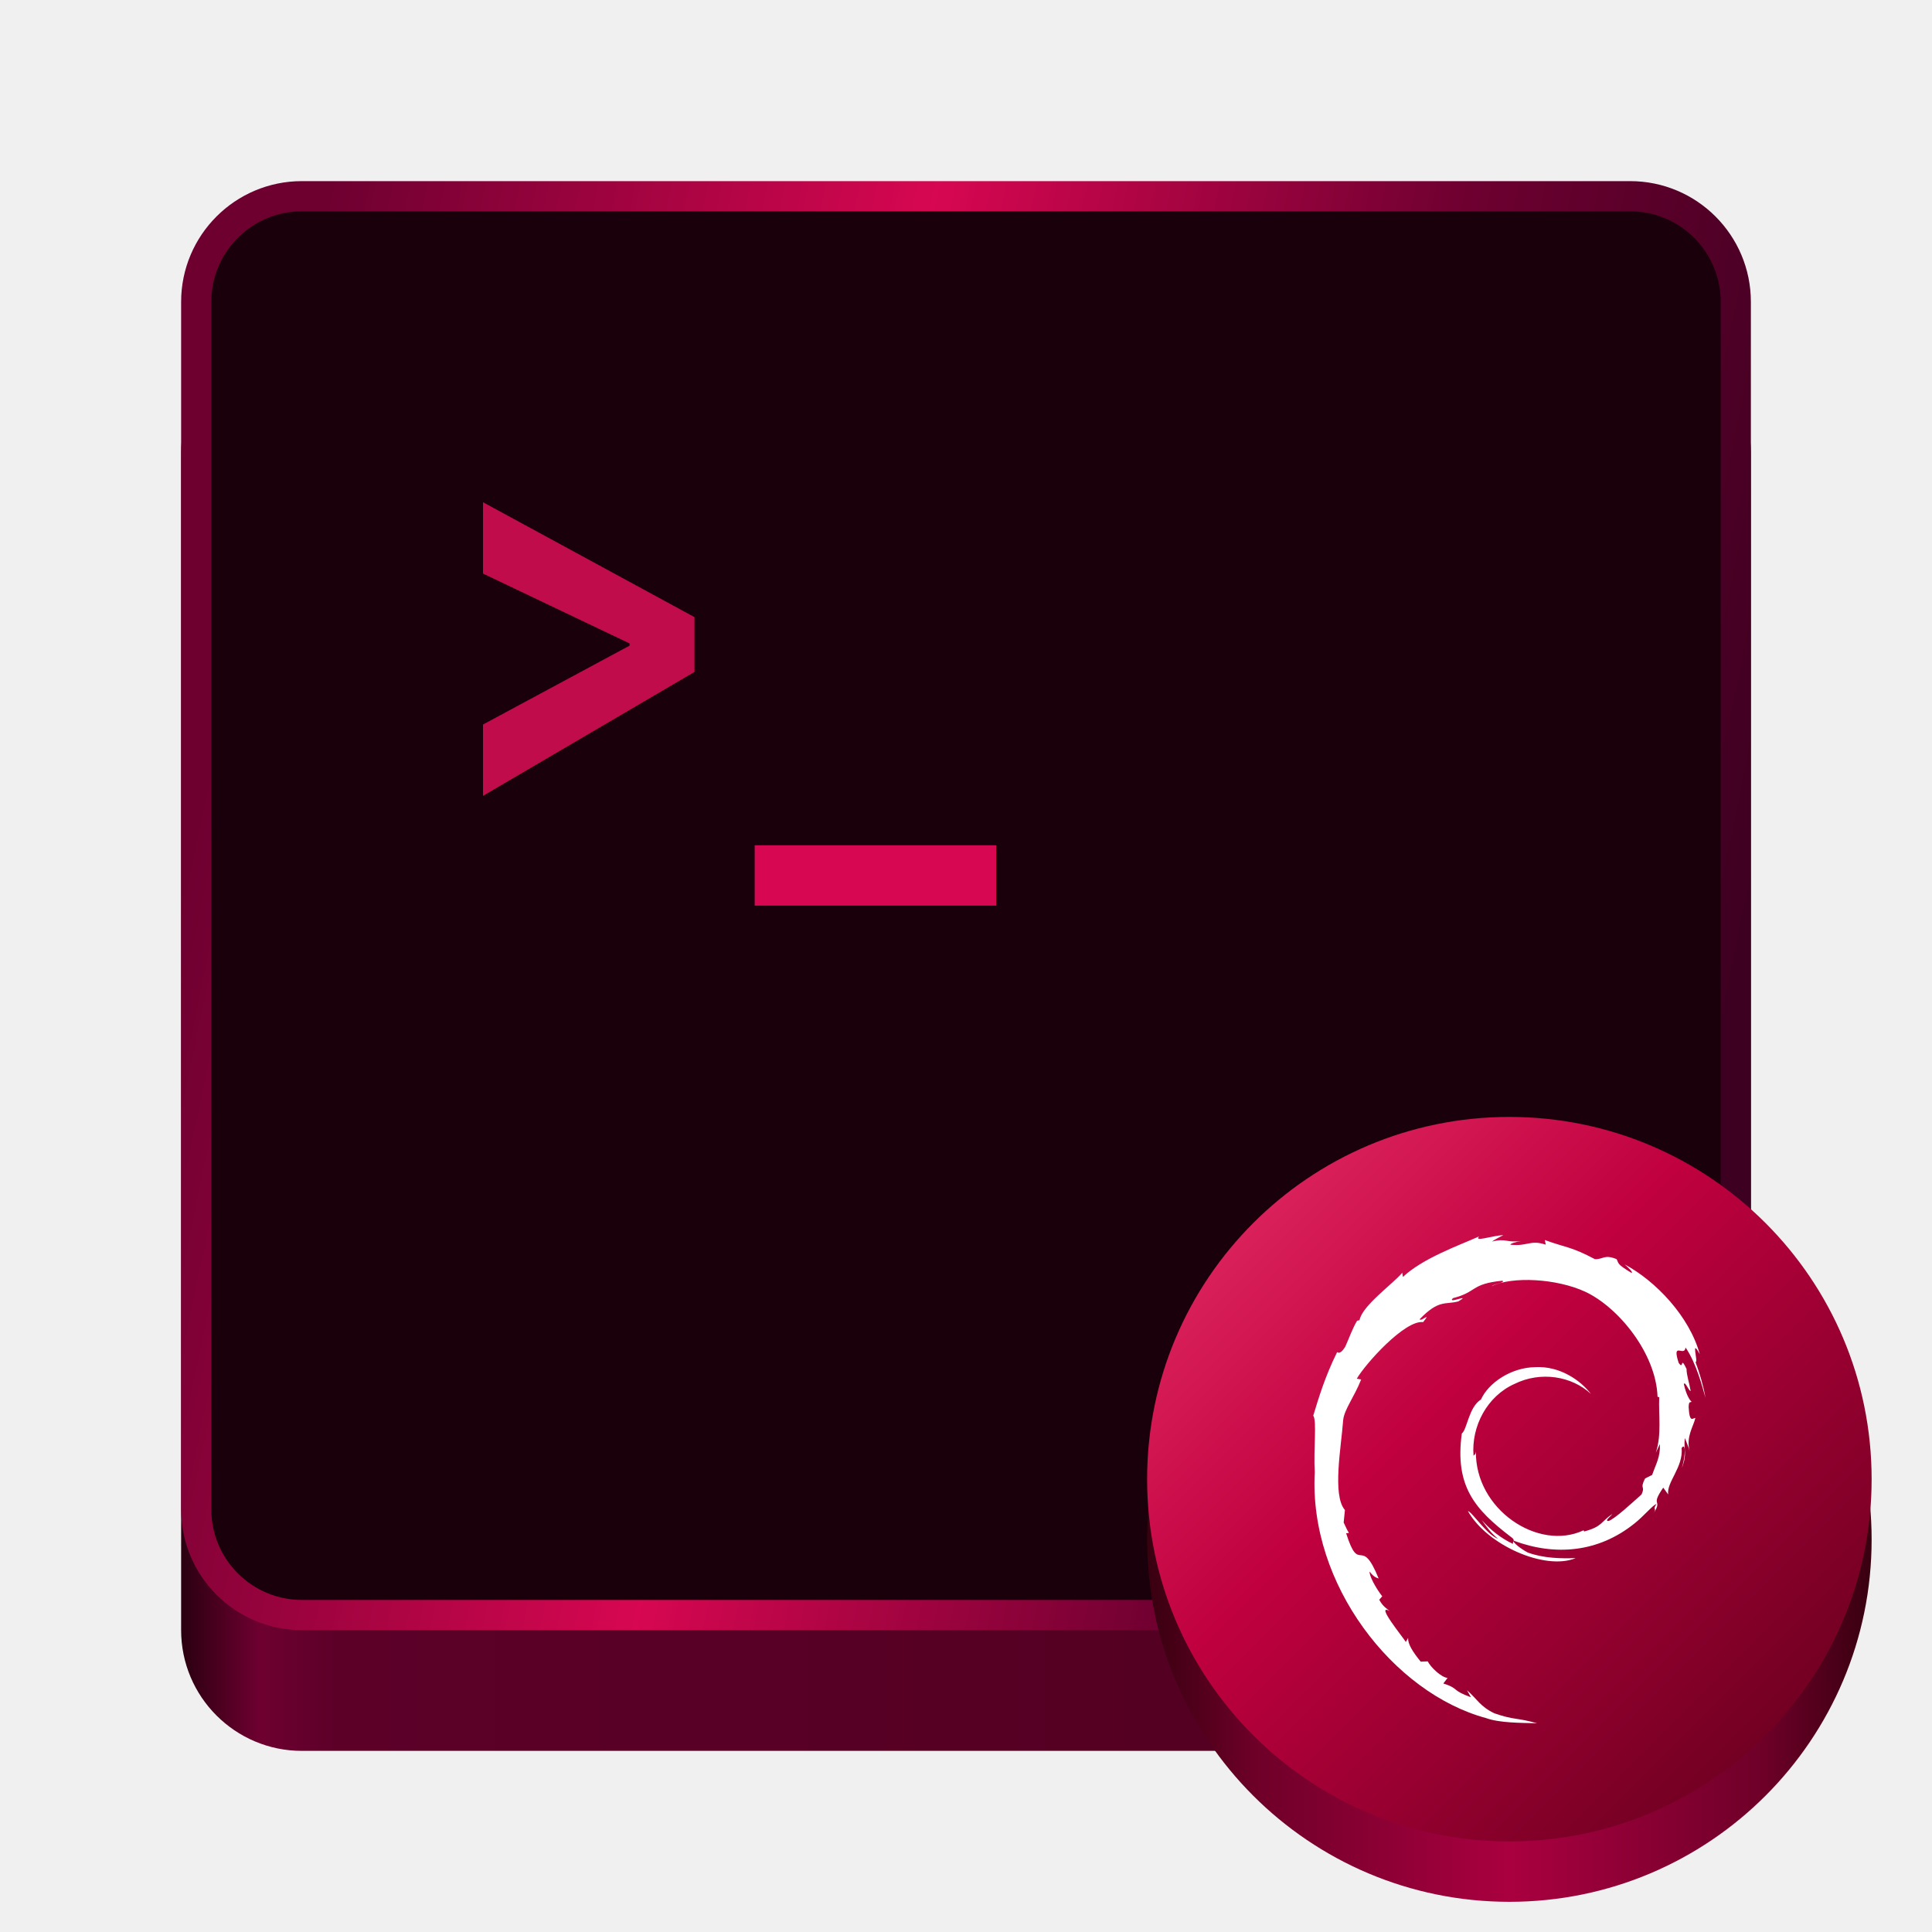
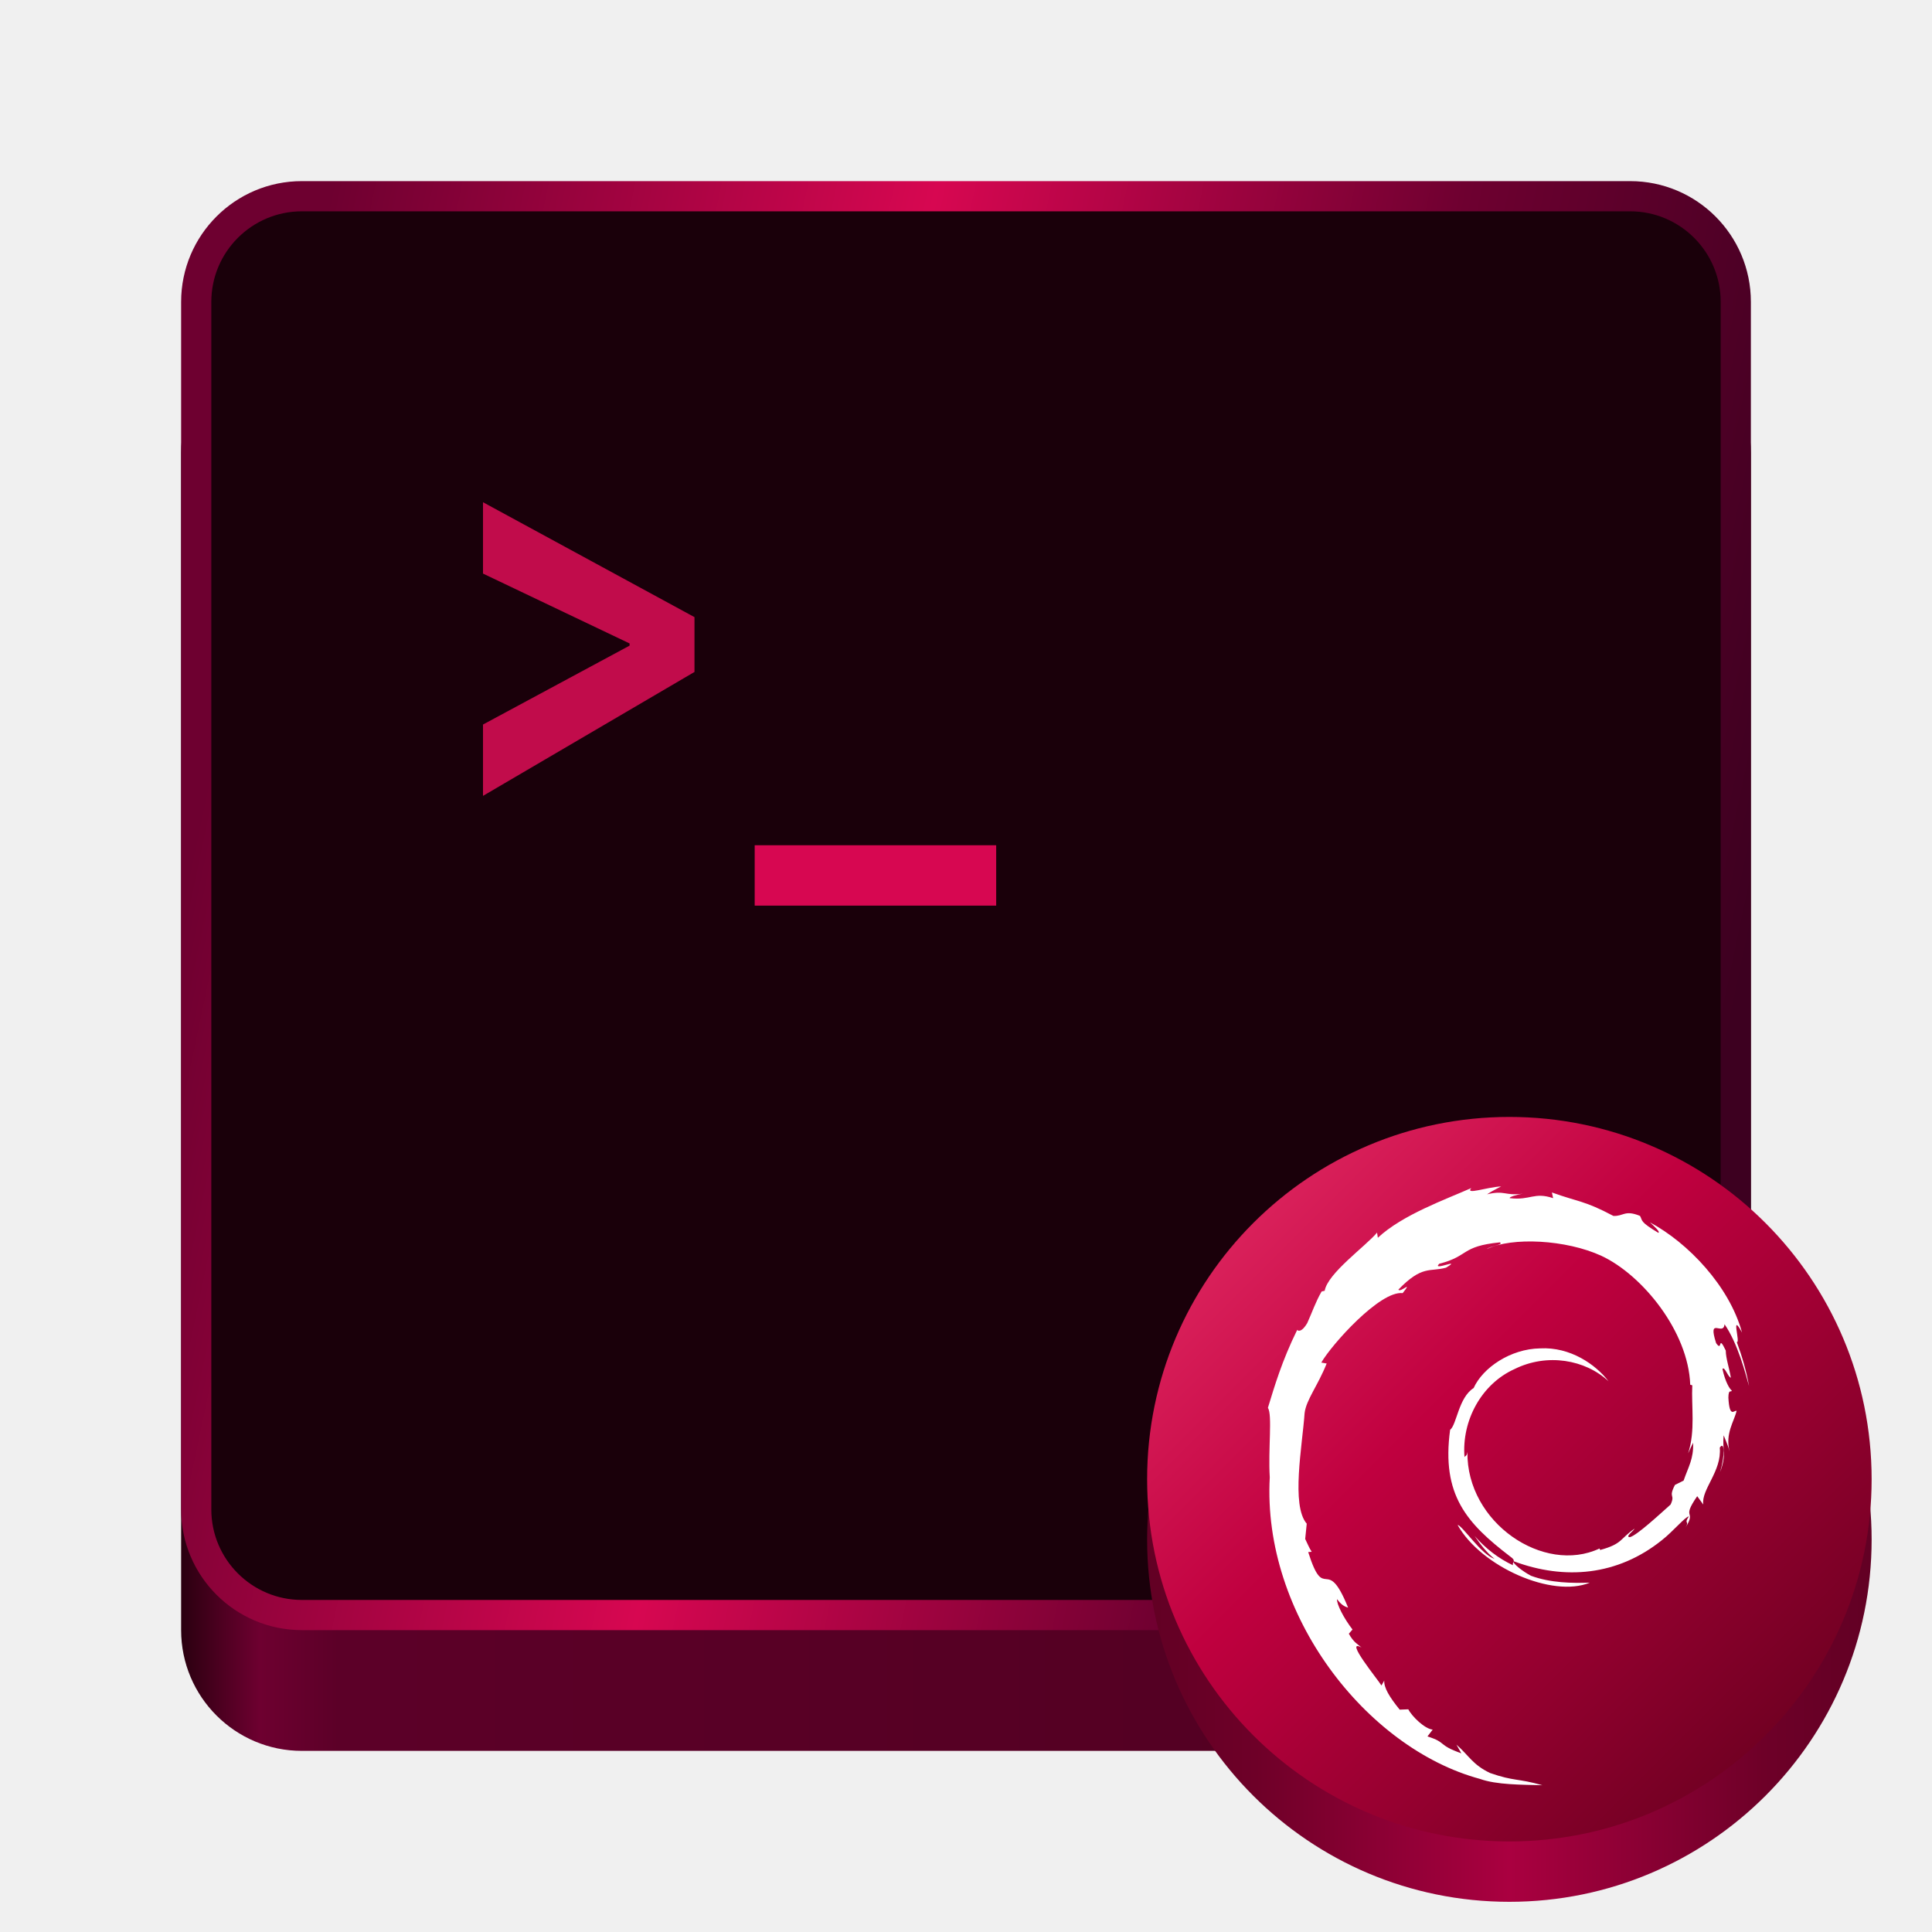
<svg xmlns="http://www.w3.org/2000/svg" height="128px" viewBox="0 0 128 128" width="128px">
  <defs>
    <linearGradient id="a" gradientUnits="userSpaceOnUse" x1="12" x2="116" y1="64" y2="64">
      <stop offset="0" stop-color="#2a0010" />
      <stop offset="0.05" stop-color="#6e0030" />
      <stop offset="0.1" stop-color="#5c0028" />
      <stop offset="0.9" stop-color="#500020" />
      <stop offset="0.95" stop-color="#6e0030" />
      <stop offset="1" stop-color="#2a0010" />
    </linearGradient>
    <linearGradient id="b" gradientUnits="userSpaceOnUse" x1="12" x2="112.041" y1="60" y2="80.988">
      <stop offset="0" stop-color="#6e0030" />
      <stop offset="0.384" stop-color="#d70751" />
      <stop offset="0.721" stop-color="#6e0030" />
      <stop offset="1" stop-color="#3d0020" />
    </linearGradient>
    <linearGradient id="debgrad" gradientUnits="userSpaceOnUse" x1="76" y1="74" x2="124" y2="122">
      <stop offset="0" stop-color="#e8336a" />
      <stop offset="0.4" stop-color="#c0003f" />
      <stop offset="1" stop-color="#5a001a" />
    </linearGradient>
    <linearGradient id="shadowgrad" gradientUnits="userSpaceOnUse" x1="76" y1="102" x2="124" y2="102">
-       <stop offset="0" stop-color="#380010" />
+       <stop offset="0" stop-color="#620024" />
      <stop offset="0.15" stop-color="#6e0028" />
      <stop offset="0.5" stop-color="#aa0040" />
      <stop offset="0.85" stop-color="#6e0028" />
-       <stop offset="1" stop-color="#380010" />
+       <stop offset="1" stop-color="#620024" />
    </linearGradient>
  </defs>
  <path d="m 20 22 h 88 c 4.418 0 8 3.582 8 8 v 78 c 0 4.418 -3.582 8 -8 8 h -88 c -4.418 0 -8 -3.582 -8 -8 v -78 c 0 -4.418 3.582 -8 8 -8 z m 0 0" fill="url(#a)" />
  <path d="m 20 12 h 88 c 4.418 0 8 3.582 8 8 v 80 c 0 4.418 -3.582 8 -8 8 h -88 c -4.418 0 -8 -3.582 -8 -8 v -80 c 0 -4.418 3.582 -8 8 -8 z m 0 0" fill="url(#b)" />
  <path d="m 20 14 h 88 c 3.312 0 6 2.688 6 6 v 80 c 0 3.312 -2.688 6 -6 6 h -88 c -3.312 0 -6 -2.688 -6 -6 v -80 c 0 -3.312 2.688 -6 6 -6 z m 0 0" fill="#1a000a" />
  <path d="m 46.012 40.887 l -14.012 -7.613 v 4.727 l 9.711 4.629 v 0.145 l -9.711 5.227 v 4.727 l 14.012 -8.211 z m 0 0" fill="#c10c4b" />
  <path d="m 50 56 v 4 h 16 v -4 z m 0 0" fill="#d70751" />
  <circle cx="100" cy="102" r="24" fill="url(#shadowgrad)" />
  <circle cx="100" cy="98" r="24" fill="url(#debgrad)" />
-   <svg x="76" y="74" width="48" height="48" viewBox="0 0 512 512">
+   <g transform="translate(70.5,69) scale(0.115)">
    <g transform="translate(-2045.78,196.9903)">
      <path fill="#fff" d="m 2408.16,34.171 c 0.347,9.309 -2.717,13.833 -5.487,21.832 l -4.982,2.478 c -4.073,7.914 0.404,5.025 -2.512,11.317 -6.366,5.653 -19.289,17.682 -23.428,18.784 -3.025,-0.066 2.046,-3.568 2.709,-4.936 -8.512,5.841 -6.832,8.77 -19.852,12.326 l -0.378,-0.852 c -32.097,15.105 -76.686,-14.823 -76.101,-55.652 -0.339,2.589 -0.975,1.942 -1.684,2.982 -1.657,-21.004 9.703,-42.1 28.86,-50.727 18.738,-9.271 40.705,-5.472 54.119,7.047 -7.367,-9.656 -22.044,-19.894 -39.426,-18.946 -17.035,0.277 -32.976,11.101 -38.293,22.857 -8.724,5.491 -9.741,21.177 -13.54,24.052 -5.121,37.607 9.622,53.848 34.563,72.964 3.915,2.643 1.102,3.048 1.626,5.059 -8.284,-3.876 -15.868,-9.733 -22.11,-16.904 3.314,4.843 6.885,9.552 11.505,13.251 -7.818,-2.639 -18.256,-18.931 -21.297,-19.594 13.467,24.113 54.631,42.289 76.197,33.269 -9.98,0.37 -22.653,0.204 -33.858,-3.938 -4.72,-2.424 -11.113,-7.437 -9.969,-8.373 29.423,10.985 59.809,8.315 85.264,-12.087 6.481,-5.048 13.555,-13.629 15.602,-13.744 -3.079,4.632 0.528,2.227 -1.838,6.315 6.443,-10.408 -2.809,-4.239 6.666,-17.971 l 3.499,4.817 c -1.31,-8.647 10.731,-19.135 9.506,-32.798 2.763,-4.177 3.079,4.501 0.15,14.11 4.065,-10.662 1.075,-12.377 2.115,-21.177 1.121,2.959 2.612,6.1 3.372,9.225 -2.651,-10.307 2.709,-17.351 4.042,-23.343 -1.318,-0.578 -4.088,4.554 -4.728,-7.614 0.096,-5.287 1.476,-2.77 2.004,-4.073 -1.033,-0.597 -3.757,-4.651 -5.41,-12.423 1.191,-1.83 3.206,4.736 4.84,5.001 -1.052,-6.177 -2.859,-10.889 -2.936,-15.632 -4.778,-9.98 -1.692,1.333 -5.56,-4.285 -5.086,-15.852 4.215,-3.68 4.848,-10.878 7.699,11.155 12.087,28.456 14.11,35.619 -1.541,-8.735 -4.027,-17.201 -7.066,-25.389 2.346,0.99 -3.772,-17.967 3.047,-5.414 -7.279,-26.76 -31.126,-51.768 -53.07,-63.497 2.678,2.454 6.065,5.537 4.855,6.023 -10.92,-6.493 -9.001,-7.005 -10.566,-9.749 -8.882,-3.618 -9.475,0.297 -15.351,0.008 -16.761,-8.893 -19.99,-7.949 -35.415,-13.513 l 0.701,3.283 c -11.101,-3.699 -12.935,1.395 -24.93,0.008 -0.728,-0.566 3.845,-2.065 7.614,-2.609 -10.735,1.418 -10.234,-2.119 -20.738,0.389 2.586,-1.815 5.329,-3.021 8.088,-4.562 -8.751,0.532 -20.9,5.094 -17.151,0.94 -14.276,6.373 -39.634,15.316 -53.864,28.66 l -0.447,-2.99 c -6.52,7.826 -28.433,23.374 -30.178,33.519 l -1.746,0.405 c -3.387,5.745 -5.587,12.253 -8.276,18.16 -4.435,7.564 -6.504,2.913 -5.872,4.1 -8.727,17.694 -13.07,32.56 -16.811,44.759 2.667,3.988 0.066,24.013 1.071,40.039 -4.377,79.16 55.555,156.012 121.068,173.752 9.602,3.441 23.878,3.318 36.023,3.657 -14.326,-4.1 -16.176,-2.169 -30.14,-7.036 -10.068,-4.747 -12.272,-10.161 -19.409,-16.353 l 2.824,4.99 c -13.987,-4.951 -8.134,-6.127 -19.517,-9.729 l 3.017,-3.934 c -4.535,-0.347 -12.01,-7.637 -14.052,-11.687 l -4.963,0.197 c -5.957,-7.344 -9.136,-12.65 -8.901,-16.761 l -1.603,2.859 c -1.815,-3.117 -21.929,-27.581 -11.494,-21.886 -1.938,-1.765 -4.516,-2.878 -7.309,-7.961 l 2.123,-2.424 c -5.013,-6.462 -9.24,-14.742 -8.916,-17.501 2.678,3.614 4.535,4.292 6.377,4.913 -12.681,-31.458 -13.394,-1.73 -22.992,-32.02 l 2.027,-0.162 c -1.553,-2.354 -2.505,-4.894 -3.753,-7.394 l 0.886,-8.805 c -9.124,-10.542 -2.551,-44.871 -1.229,-63.693 0.905,-7.652 7.618,-15.802 12.715,-28.583 l -3.105,-0.532 c 5.941,-10.357 33.916,-41.611 46.878,-40.008 6.277,-7.884 -1.248,-0.031 -2.478,-2.011 13.79,-14.268 18.125,-10.08 27.431,-12.65 10.03,-5.953 -8.612,2.327 -3.857,-2.269 17.351,-4.427 12.292,-10.072 34.922,-12.319 2.389,1.356 -5.537,2.096 -7.526,3.857 14.45,-7.074 45.734,-5.46 66.063,3.923 23.57,11.024 50.068,43.595 51.116,74.24 l 1.191,0.32 c -0.601,12.184 1.865,26.275 -2.416,39.214 l 2.894,-6.13" />
    </g>
-   </svg>
+   </g>
</svg>
